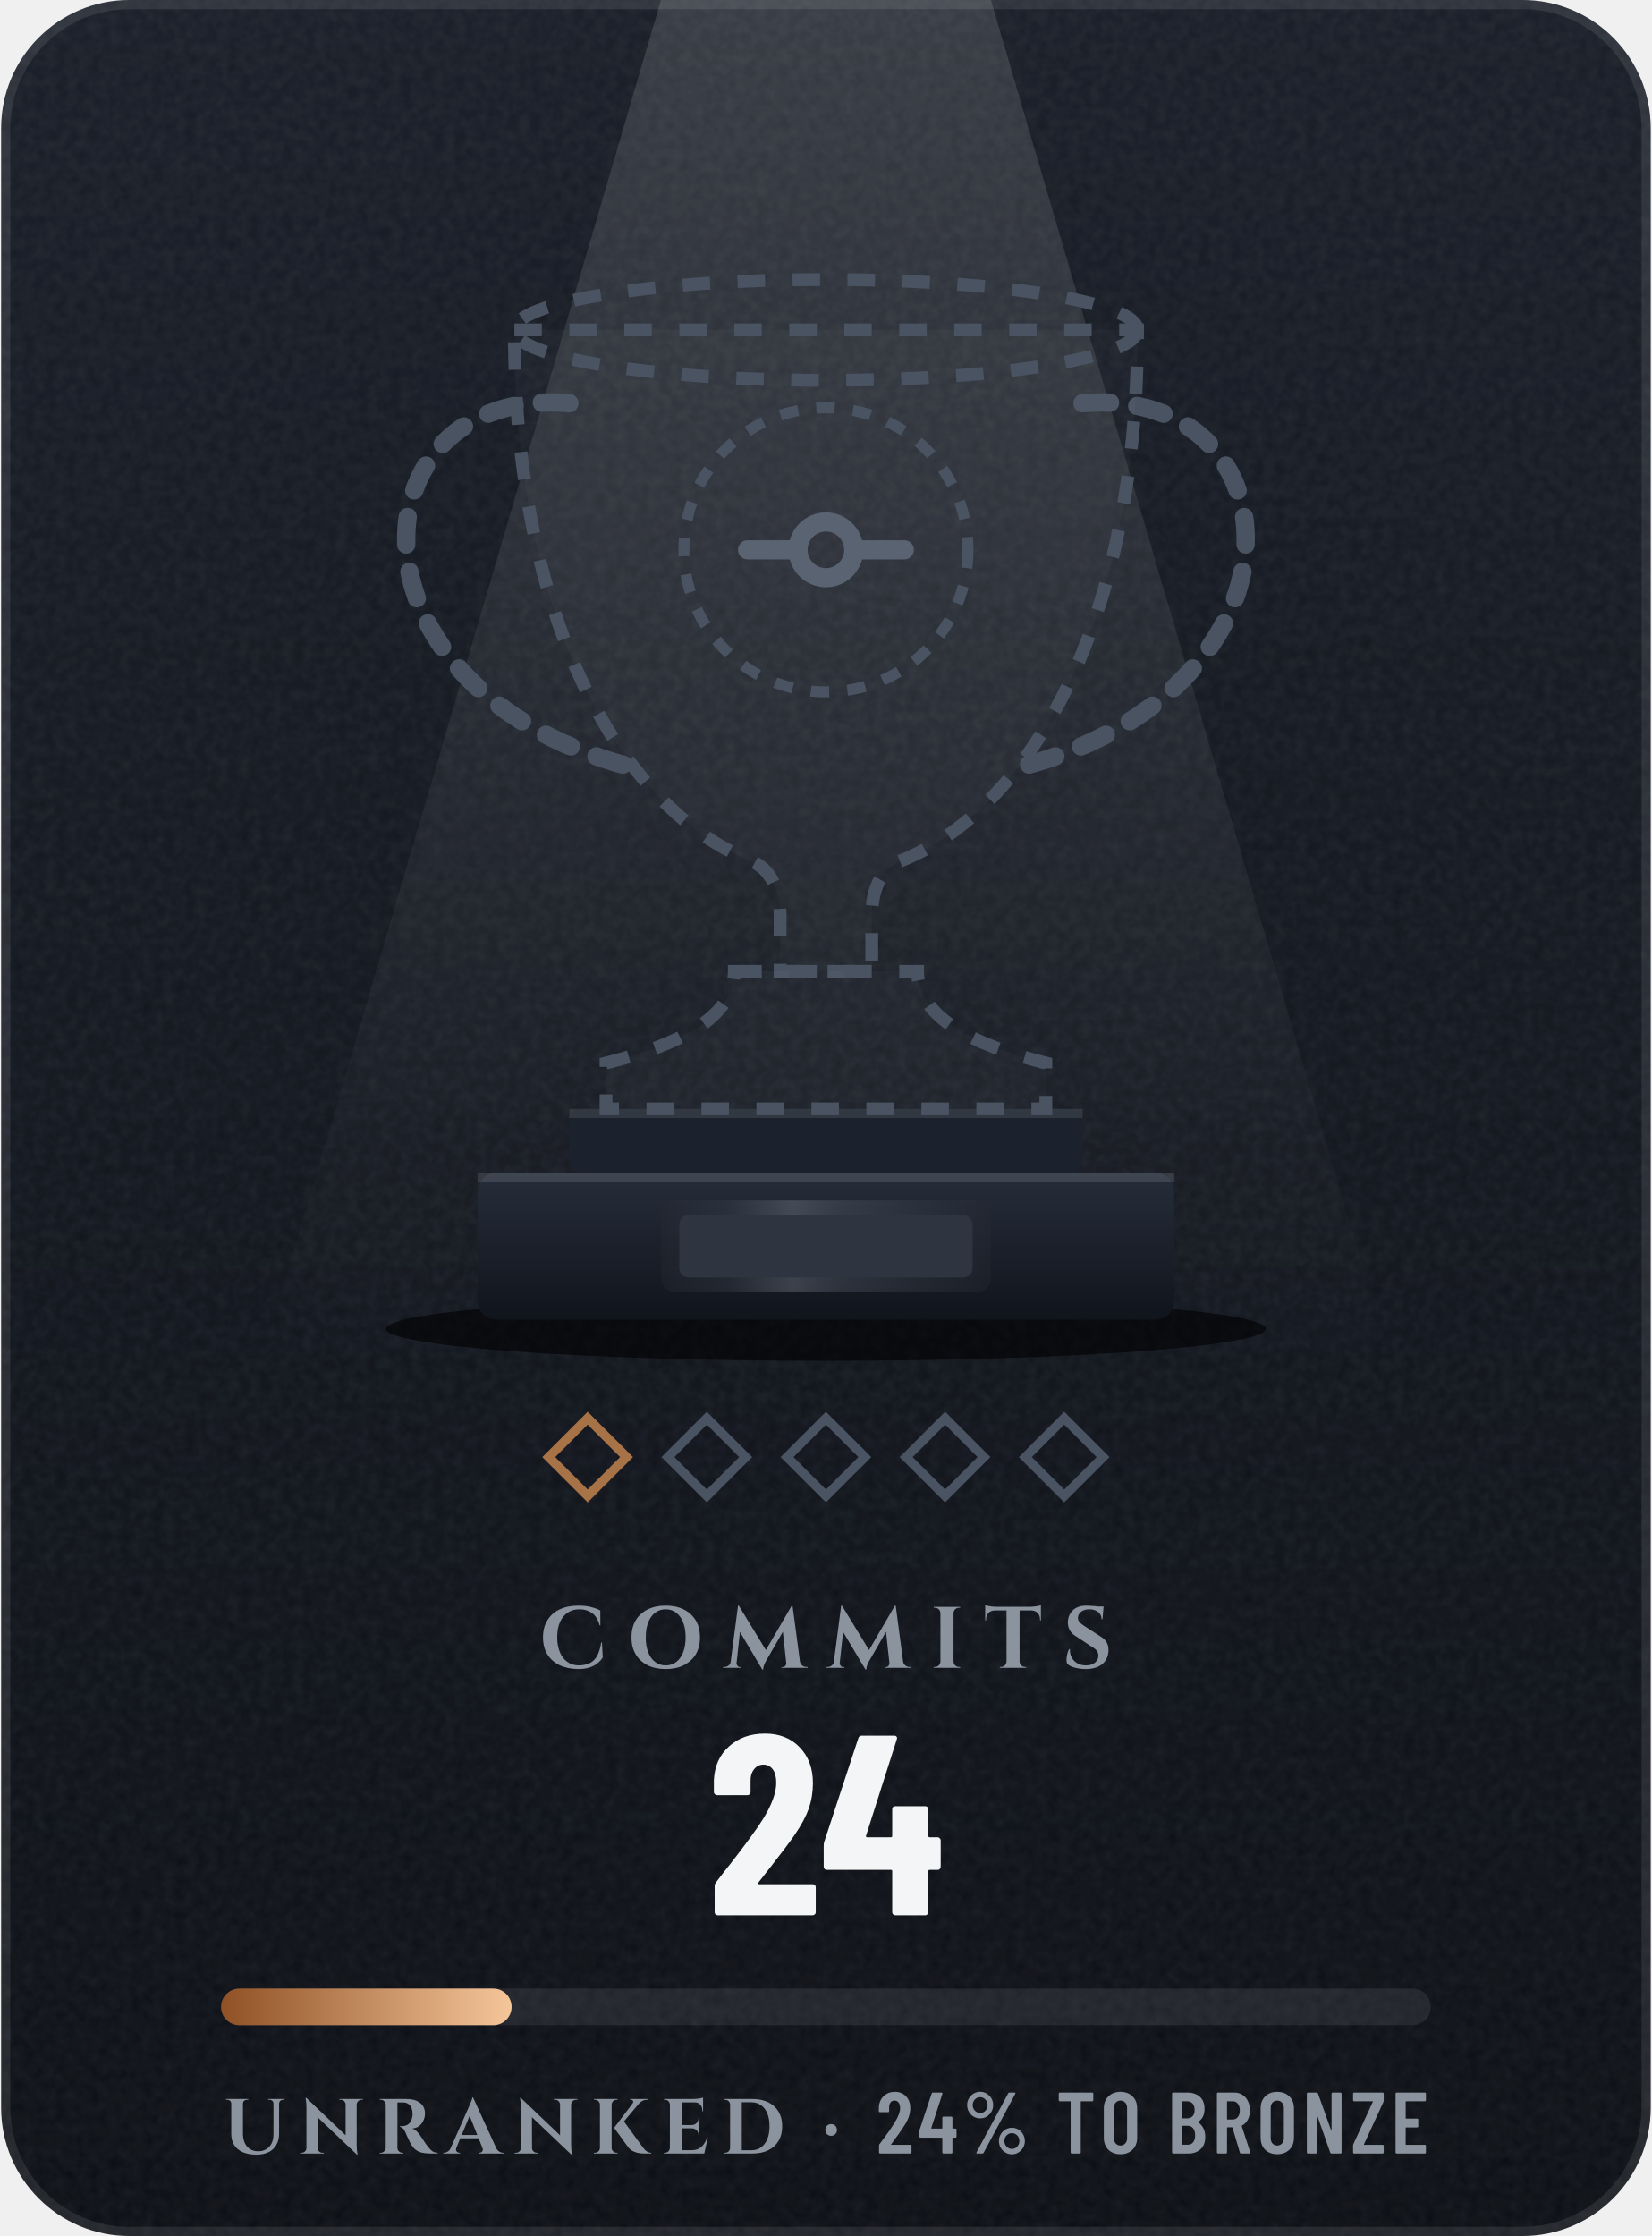
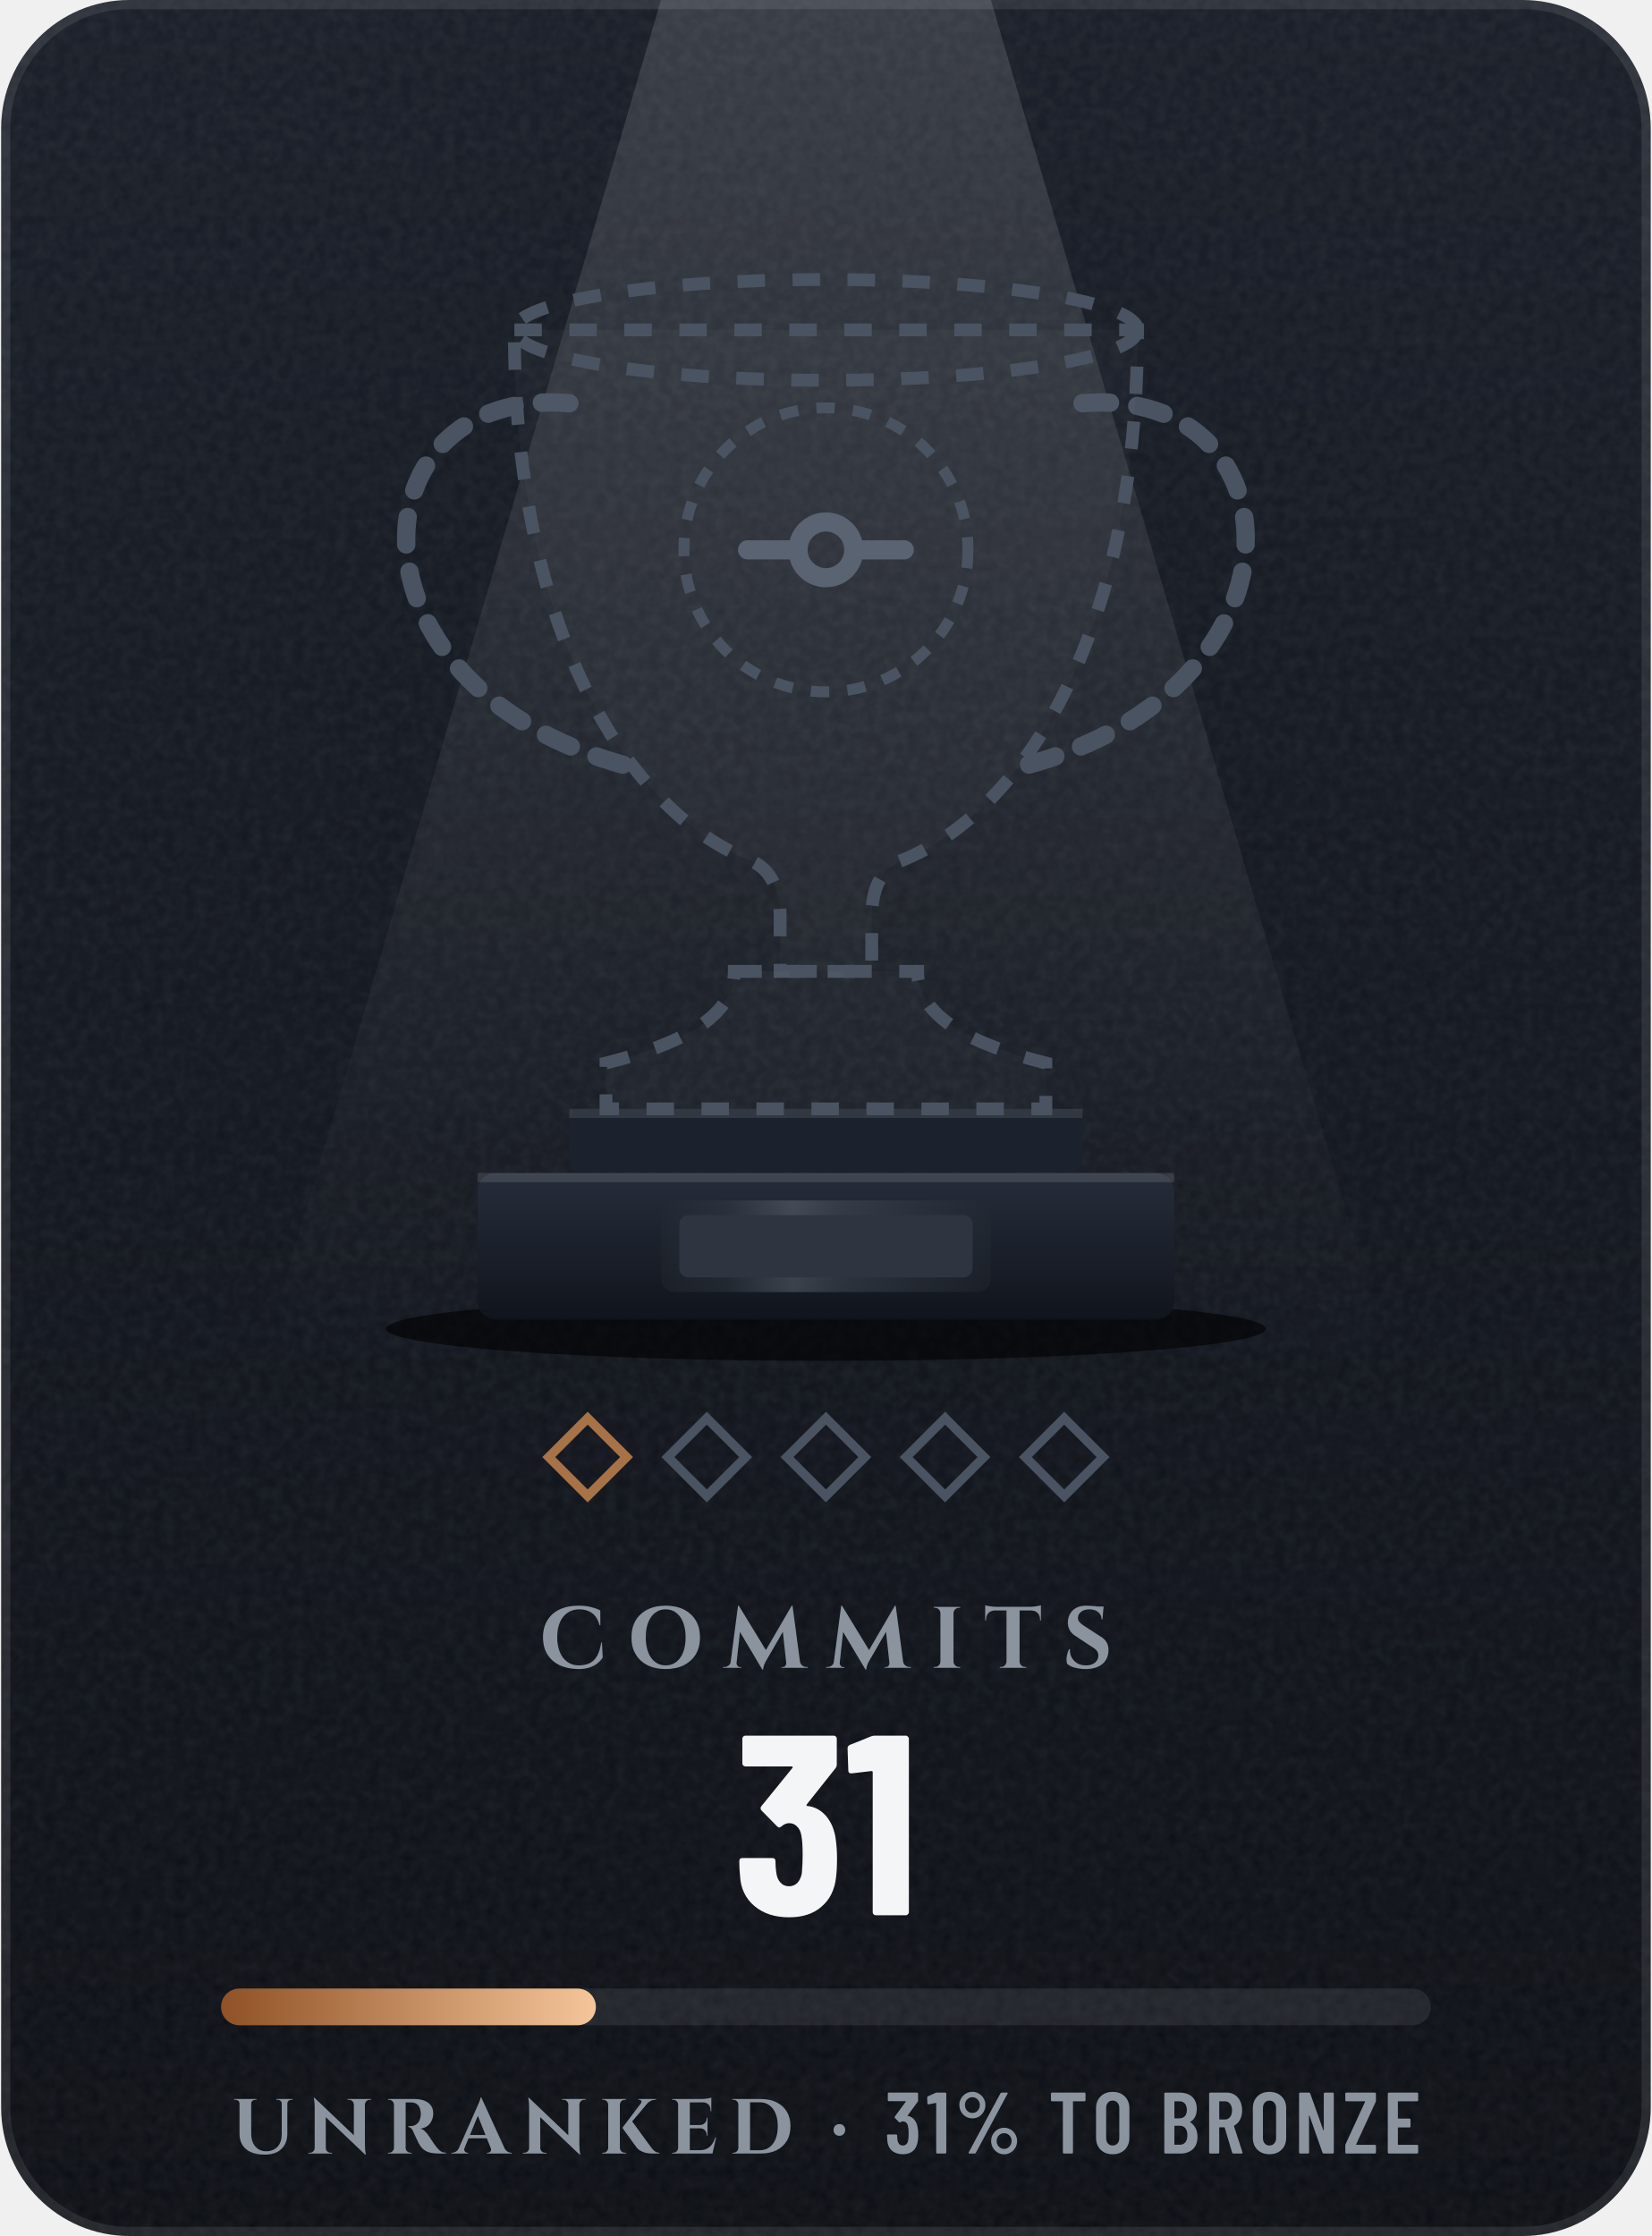
- <svg xmlns="http://www.w3.org/2000/svg" width="164" height="222" viewBox="0 0 180 244" role="img" aria-label="Commits trophy: Unranked, 24, 24% to Bronze">
+ <svg xmlns="http://www.w3.org/2000/svg" width="164" height="222" viewBox="0 0 180 244" role="img" aria-label="Commits trophy: Unranked, 31, 31% to Bronze">
  <defs>
    <linearGradient id="bg" x1="0" y1="0" x2="0" y2="1">
      <stop offset="0" stop-color="#171C26" />
      <stop offset="1" stop-color="#0A0D13" />
    </linearGradient>
    <clipPath id="card">
      <rect width="180" height="244" rx="14" />
    </clipPath>
    <filter id="grain" x="0" y="0" width="100%" height="100%">
      <feTurbulence type="fractalNoise" baseFrequency=".85" numOctaves="2" stitchTiles="stitch" />
      <feColorMatrix values="0 0 0 0 1 0 0 0 0 1 0 0 0 0 1 0 0 0 .07 0" />
    </filter>
    <radialGradient id="glow" cx=".5" cy=".5" r=".5">
      <stop offset="0" stop-color="#5A626D" stop-opacity="0" />
      <stop offset="1" stop-color="#5A626D" stop-opacity="0" />
    </radialGradient>
    <linearGradient id="mh" x1="0" y1="0" x2="1" y2="0">
      <stop offset="0" stop-color="#252A32" />
      <stop offset="0.2" stop-color="#3A414B" />
      <stop offset="0.4" stop-color="#838B96" />
      <stop offset="0.54" stop-color="#5A626D" />
      <stop offset="0.78" stop-color="#3A414B" />
      <stop offset="1" stop-color="#252A32" />
    </linearGradient>
    <linearGradient id="md" x1="0" y1="0" x2="1" y2="1">
      <stop offset="0" stop-color="#252A32" />
      <stop offset="0.2" stop-color="#3A414B" />
      <stop offset="0.4" stop-color="#838B96" />
      <stop offset="0.54" stop-color="#5A626D" />
      <stop offset="0.78" stop-color="#3A414B" />
      <stop offset="1" stop-color="#252A32" />
    </linearGradient>
    <linearGradient id="mdr" x1="1" y1="1" x2="0" y2="0">
      <stop offset="0" stop-color="#252A32" />
      <stop offset="0.2" stop-color="#3A414B" />
      <stop offset="0.4" stop-color="#838B96" />
      <stop offset="0.54" stop-color="#5A626D" />
      <stop offset="0.78" stop-color="#3A414B" />
      <stop offset="1" stop-color="#252A32" />
    </linearGradient>
    <linearGradient id="dia" x1="0" y1="0" x2="1" y2="0">
      <stop offset="0" stop-color="#6CCBFF" />
      <stop offset=".5" stop-color="#C4B2FF" />
      <stop offset="1" stop-color="#F29BDD" />
    </linearGradient>
    <linearGradient id="pb" x1="0" y1="0" x2="1" y2="0">
      <stop offset="0" stop-color="#8F5125" />
      <stop offset="1" stop-color="#F5C69A" />
    </linearGradient>
    <linearGradient id="shg" x1="0" y1="0" x2="1" y2="0">
      <stop offset="0" stop-color="#FFFFFF" stop-opacity="0" />
      <stop offset=".5" stop-color="#FFFFFF" stop-opacity=".6" />
      <stop offset="1" stop-color="#FFFFFF" stop-opacity="0" />
    </linearGradient>
    <linearGradient id="mu" gradientUnits="userSpaceOnUse" x1="38" y1="0" x2="142" y2="0">
      <stop offset="0" stop-color="#252A32" />
      <stop offset="0.2" stop-color="#3A414B" />
      <stop offset="0.4" stop-color="#838B96" />
      <stop offset="0.54" stop-color="#5A626D" />
      <stop offset="0.78" stop-color="#3A414B" />
      <stop offset="1" stop-color="#252A32" />
    </linearGradient>
    <linearGradient id="cone" x1="0" y1="0" x2="0" y2="1">
      <stop offset="0" stop-color="#FFFFFF" stop-opacity=".13" />
      <stop offset="1" stop-color="#FFFFFF" stop-opacity="0" />
    </linearGradient>
    <linearGradient id="rim" x1="0" y1="0" x2="0" y2="1">
      <stop offset="0" stop-color="#181B20" />
      <stop offset="1" stop-color="#3A414B" />
    </linearGradient>
    <linearGradient id="pl" x1="0" y1="0" x2="0" y2="1">
      <stop offset="0" stop-color="#262D3A" />
      <stop offset="1" stop-color="#10141C" />
    </linearGradient>
    <radialGradient id="en" cx=".4" cy=".35" r=".75">
      <stop offset="0" stop-color="#60C898" />
      <stop offset=".6" stop-color="#2BB675" />
      <stop offset="1" stop-color="#135235" />
    </radialGradient>
    <clipPath id="cup">
      <path d="M56 36H124C124 70 111 89 98 94C96 95 95 97 95 100V106H85V100C85 97 84 95 82 94C69 89 56 70 56 36Z" />
      <path d="M80 106H100C100 111 106 114 114 116V121H66V116C74 114 80 111 80 106Z" />
    </clipPath>
  </defs>
  <g clip-path="url(#card)">
    <rect width="180" height="244" fill="url(#bg)" />
    <rect width="180" height="244" filter="url(#grain)" />
  </g>
  <rect x=".5" y=".5" width="179" height="243" rx="13.5" fill="none" stroke="#FFFFFF" stroke-opacity=".09" />
  <path d="M72 0H108L152 150H28Z" fill="url(#cone)" />
  <circle cx="90" cy="72" r="64" fill="url(#glow)" />
  <ellipse cx="90" cy="145" rx="48" ry="3.5" fill="#000000" fill-opacity=".6" />
  <rect x="62" y="121" width="56" height="7" rx="1.5" fill="#1C222D" />
  <rect x="62" y="121" width="56" height="1" fill="#FFFFFF" fill-opacity=".1" />
  <rect x="52" y="128" width="76" height="16" rx="2" fill="url(#pl)" />
  <rect x="52" y="128" width="76" height="1" fill="#FFFFFF" fill-opacity=".12" />
  <rect x="72" y="131" width="36" height="10" rx="1.5" fill="url(#mh)" opacity="0.35" />
  <rect x="74" y="132.6" width="32" height="6.8" rx="1" fill="#2E3440" />
  <path d="M62 44C38 42 36 76 70 84M118 44C142 42 144 76 110 84" fill="none" stroke="#4A5361" stroke-width="2" stroke-dasharray="3 3" stroke-linecap="round" />
  <path d="M56 36H124C124 70 111 89 98 94C96 95 95 97 95 100V106H85V100C85 97 84 95 82 94C69 89 56 70 56 36Z" fill="#FFFFFF" fill-opacity=".025" stroke="#4A5361" stroke-width="1.4" stroke-dasharray="3 3" />
  <path d="M80 106H100C100 111 106 114 114 116V121H66V116C74 114 80 111 80 106Z" fill="#FFFFFF" fill-opacity=".025" stroke="#4A5361" stroke-width="1.4" stroke-dasharray="3 3" />
  <ellipse cx="90" cy="36" rx="34" ry="5.5" fill="none" stroke="#4A5361" stroke-width="1.4" stroke-dasharray="3 3" />
  <circle cx="90" cy="60" r="15.5" fill="none" stroke="#4A5361" stroke-width="1.2" stroke-dasharray="2 2" />
  <g transform="translate(78.6 48.6) scale(0.95)" fill="none" stroke="#5A6371" stroke-width="2.2" stroke-linecap="round" stroke-linejoin="round">
    <circle cx="12" cy="12" r="3.2" />
    <path d="M3 12h5.8M15.2 12H21" />
  </g>
  <rect x="-3" y="-3" width="6" height="6" transform="translate(64 159) rotate(45)" fill="none" stroke="#CC8850" stroke-opacity=".8" />
  <rect x="-3" y="-3" width="6" height="6" transform="translate(77 159) rotate(45)" fill="none" stroke="#4A5361" stroke-opacity="1" />
  <rect x="-3" y="-3" width="6" height="6" transform="translate(90 159) rotate(45)" fill="none" stroke="#4A5361" stroke-opacity="1" />
  <rect x="-3" y="-3" width="6" height="6" transform="translate(103 159) rotate(45)" fill="none" stroke="#4A5361" stroke-opacity="1" />
  <rect x="-3" y="-3" width="6" height="6" transform="translate(116 159) rotate(45)" fill="none" stroke="#4A5361" stroke-opacity="1" />
  <g transform="translate(58.7 182) scale(0.0095 -0.0095)" fill="#8B949E">
    <use href="#s67" x="0" />
    <use href="#s79" x="1012" />
    <use href="#s77" x="2122" />
    <use href="#s77" x="3307" />
    <use href="#s73" x="4491" />
    <use href="#s84" x="5110" />
    <use href="#s83" x="6008" />
  </g>
-   <g transform="translate(77.1 209) scale(0.028 -0.028)" fill="#F3F5F7">
-     <use href="#n50" x="0" />
-     <use href="#n52" x="438" />
+   <g transform="translate(79.9 209) scale(0.028 -0.028)" fill="#F3F5F7">
+     <use href="#n51" x="0" />
+     <use href="#n49" x="436" />
  </g>
  <rect x="24" y="217" width="132" height="4" rx="2" fill="#FFFFFF" fill-opacity=".08" />
-   <rect x="24" y="217" width="31.7" height="4" rx="2" fill="url(#pb)" />
-   <g transform="translate(24.2 235) scale(0.0085 -0.0085)" fill="#8B949E">
+   <rect x="24" y="217" width="40.9" height="4" rx="2" fill="url(#pb)" />
+   <g transform="translate(25.1 235) scale(0.0085 -0.0085)" fill="#8B949E">
    <use href="#s85" x="0" />
    <use href="#s78" x="962" />
    <use href="#s82" x="1968" />
    <use href="#s65" x="2857" />
    <use href="#s78" x="3715" />
    <use href="#s75" x="4721" />
    <use href="#s69" x="5619" />
    <use href="#s68" x="6392" />
  </g>
-   <g transform="translate(89.6 235) scale(0.009 -0.009)" fill="#8B949E">
+   <g transform="translate(90.5 235) scale(0.009 -0.009)" fill="#8B949E">
    <use href="#m183" x="0" />
  </g>
-   <g transform="translate(95.5 235) scale(0.0095 -0.0095)" fill="#8B949E">
-     <use href="#m50" x="0" />
-     <use href="#m52" x="478" />
-     <use href="#m37" x="989" />
-     <use href="#m84" x="2067" />
-     <use href="#m79" x="2571" />
-     <use href="#m66" x="3343" />
-     <use href="#m82" x="3858" />
-     <use href="#m79" x="4372" />
-     <use href="#m78" x="4891" />
-     <use href="#m90" x="5451" />
-     <use href="#m69" x="5910" />
+   <g transform="translate(96.4 235) scale(0.0095 -0.0095)" fill="#8B949E">
+     <use href="#m51" x="0" />
+     <use href="#m49" x="479" />
+     <use href="#m37" x="805" />
+     <use href="#m84" x="1883" />
+     <use href="#m79" x="2387" />
+     <use href="#m66" x="3159" />
+     <use href="#m82" x="3674" />
+     <use href="#m79" x="4188" />
+     <use href="#m78" x="4707" />
+     <use href="#m90" x="5267" />
+     <use href="#m69" x="5726" />
  </g>
  <defs>
    <path id="m37" d="M54 557Q54 598 74 633Q94 668 128 688Q163 709 204 709Q244 709 278 688Q313 668 333 633Q353 598 353 557Q353 515 333 480Q313 445 279 424Q245 404 204 404Q163 404 128 424Q94 445 74 480Q54 515 54 557ZM162 14 526 692Q530 700 541 700H599Q606 700 608 696Q610 692 607 686L243 8Q239 0 228 0H170Q163 0 161 4Q159 8 162 14ZM289 557Q289 594 264 620Q239 647 204 647Q168 647 143 621Q118 595 118 557Q118 519 143 492Q168 466 204 466Q240 466 264 492Q289 519 289 557ZM419 144Q419 185 439 220Q459 255 493 276Q527 296 568 296Q609 296 643 276Q677 255 697 220Q717 185 717 144Q717 102 697 67Q677 32 643 12Q609 -9 568 -9Q527 -9 493 12Q459 32 439 67Q419 102 419 144ZM654 144Q654 182 629 208Q604 234 568 234Q532 234 507 208Q482 182 482 144Q482 106 507 80Q532 53 568 53Q604 53 629 80Q654 106 654 144Z" />
-     <path id="m50" d="M173 100H392Q397 100 400 96Q404 93 404 88V12Q404 7 400 4Q397 0 392 0H43Q38 0 34 4Q31 7 31 12V92Q31 101 36 107L75 160Q114 212 152 266Q189 320 215 363Q273 459 273 522Q273 562 256 585Q238 608 209 608Q180 608 163 586Q146 563 147 526V487Q147 482 144 478Q140 475 135 475H41Q36 475 32 478Q29 482 29 487V530Q33 610 84 659Q134 708 214 708Q293 708 342 656Q390 605 390 521Q390 471 373 422Q356 373 319 317Q294 277 260 229Q225 181 214 166Q184 126 170 106Q168 104 169 102Q170 100 173 100Z" />
-     <path id="m52" d="M443 275V194Q443 189 440 186Q436 182 431 182H401Q396 182 396 177V12Q396 7 392 4Q389 0 384 0H292Q287 0 284 4Q280 7 280 12V177Q280 182 275 182H29Q24 182 20 186Q17 189 17 194V259Q17 268 19 274L158 690Q161 700 171 700H271Q277 700 280 696Q283 693 281 686L153 293Q152 287 157 287H275Q280 287 280 292V412Q280 417 284 420Q287 424 292 424H384Q389 424 392 420Q396 417 396 412V292Q396 287 401 287H431Q436 287 440 284Q443 280 443 275Z" />
+     <path id="m49" d="M122 700H218Q223 700 226 696Q230 693 230 688V12Q230 7 226 4Q223 0 218 0H126Q121 0 118 4Q114 7 114 12V576Q114 578 112 580Q111 582 109 581L27 565H24Q13 565 13 576L10 643Q10 653 18 657L107 697Q114 700 122 700Z" />
+     <path id="m51" d="M387 218Q387 169 380 134Q368 66 326 29Q283 -8 210 -8Q134 -8 86 32Q38 73 32 143Q30 165 28 207Q28 219 40 219H132Q144 219 144 207Q146 173 148 156Q153 125 169 108Q185 92 210 92Q234 92 250 108Q266 123 271 152Q276 182 276 230Q276 281 269 315Q263 341 248 355Q233 369 210 369Q195 369 183 360Q177 356 174 356Q172 356 166 360L119 408Q115 412 115 417Q115 421 118 425L243 595Q245 597 244 599Q242 601 239 601H49Q44 601 40 604Q37 608 37 613V688Q37 693 40 696Q44 700 49 700H373Q378 700 382 696Q385 693 385 688V609Q385 602 380 594L266 438Q262 432 268 431Q309 426 338 392Q368 358 378 307Q387 267 387 218Z" />
    <path id="m66" d="M242 0H66Q61 0 58 4Q54 7 54 12V688Q54 693 58 696Q61 700 66 700H224Q319 700 373 652Q427 604 427 512Q427 409 354 365Q349 362 352 359Q391 334 413 292Q435 250 435 192Q435 100 382 50Q328 0 242 0ZM170 595V409Q170 404 175 404H226Q267 404 290 429Q313 454 313 500Q313 548 290 574Q267 600 226 600H175Q170 600 170 595ZM319 208Q319 260 296 290Q273 319 233 319H175Q170 319 170 314V106Q170 101 175 101H233Q273 101 296 129Q319 157 319 208Z" />
    <path id="m69" d="M391 600H175Q170 600 170 595V406Q170 401 175 401H303Q308 401 312 398Q315 394 315 389V312Q315 307 312 304Q308 300 303 300H175Q170 300 170 295V105Q170 100 175 100H391Q396 100 400 96Q403 93 403 88V12Q403 7 400 4Q396 0 391 0H66Q61 0 58 4Q54 7 54 12V688Q54 693 58 696Q61 700 66 700H391Q396 700 400 696Q403 693 403 688V612Q403 607 400 604Q396 600 391 600Z" />
    <path id="m78" d="M350 700H441Q446 700 450 696Q453 693 453 688V12Q453 7 450 4Q446 0 441 0H336Q326 0 323 10L174 434Q173 437 170 436Q168 436 168 433L169 12Q169 7 166 4Q162 0 157 0H66Q61 0 58 4Q54 7 54 12V688Q54 693 58 696Q61 700 66 700H169Q179 700 182 690L332 269Q333 266 336 266Q338 267 338 270V688Q338 693 342 696Q345 700 350 700Z" />
    <path id="m79" d="M42 182V518Q42 604 94 656Q147 708 233 708Q319 708 372 656Q425 604 425 518V182Q425 96 372 44Q319 -8 233 -8Q147 -8 94 44Q42 96 42 182ZM309 177V523Q309 561 288 584Q267 608 233 608Q199 608 178 584Q158 561 158 523V177Q158 139 178 116Q199 92 233 92Q267 92 288 116Q309 139 309 177Z" />
    <path id="m82" d="M318 10 233 297Q231 301 228 301H175Q170 301 170 296V12Q170 7 166 4Q163 0 158 0H66Q61 0 58 4Q54 7 54 12V688Q54 693 58 696Q61 700 66 700H254Q307 700 348 674Q388 649 410 602Q433 556 433 496Q433 434 409 389Q385 344 342 321Q338 320 339 315L437 14Q438 12 438 9Q438 0 427 0H331Q321 0 318 10ZM170 595V396Q170 391 175 391H236Q272 391 294 419Q317 447 317 495Q317 543 294 572Q272 600 236 600H175Q170 600 170 595Z" />
    <path id="m84" d="M425 688V612Q425 607 422 604Q418 600 413 600H286Q281 600 281 595V12Q281 7 278 4Q274 0 269 0H177Q172 0 168 4Q165 7 165 12V595Q165 600 160 600H40Q35 600 32 604Q28 607 28 612V688Q28 693 32 696Q35 700 40 700H413Q418 700 422 696Q425 693 425 688Z" />
    <path id="m90" d="M25 12V92Q25 100 28 107L252 594Q253 596 252 598Q251 600 249 600H37Q32 600 28 604Q25 607 25 612V688Q25 693 28 696Q32 700 37 700H365Q370 700 374 696Q377 693 377 688V608Q377 601 374 593L150 106Q149 104 150 102Q151 100 153 100H365Q370 100 374 96Q377 93 377 88V12Q377 7 374 4Q370 0 365 0H37Q32 0 28 4Q25 7 25 12Z" />
    <path id="m183" d="M37 286Q37 317 57 337Q77 357 108 357Q139 357 158 337Q178 317 178 286Q178 255 158 235Q138 215 108 215Q77 215 57 235Q37 255 37 286Z" />
-     <path id="n50" d="M200 121H409Q414 121 418 118Q421 114 421 109V12Q421 7 418 4Q414 0 409 0H39Q34 0 30 4Q27 7 27 12V113Q27 122 32 128Q72 181 88 200Q176 313 213 371Q267 457 267 516Q267 550 254 568Q240 587 217 587Q194 587 180 568Q166 550 167 521V480Q167 475 164 472Q160 468 155 468H36Q31 468 28 472Q24 475 24 480V527Q28 609 83 658Q138 708 223 708Q307 708 358 655Q410 602 410 515Q410 463 394 416Q377 369 340 315Q312 274 244 187L197 127Q195 125 196 123Q197 121 200 121Z" />
-     <path id="n52" d="M470 292V189Q470 184 466 180Q463 177 458 177H427Q422 177 422 172V12Q422 7 418 4Q415 0 410 0H293Q288 0 284 4Q281 7 281 12V172Q281 177 276 177H26Q21 177 18 180Q14 184 14 189V271Q14 280 16 286L149 690Q152 700 162 700H289Q295 700 298 696Q301 693 299 686L179 310Q178 304 183 304H276Q281 304 281 309V413Q281 418 284 422Q288 425 293 425H410Q415 425 418 422Q422 418 422 413V309Q422 304 427 304H458Q463 304 466 300Q470 297 470 292Z" />
+     <path id="n49" d="M115 700H236Q241 700 244 696Q248 693 248 688V12Q248 7 244 4Q241 0 236 0H119Q114 0 110 4Q107 7 107 12V558Q107 562 102 562L25 553H23Q12 553 12 564L9 650Q9 660 18 664L100 697Q108 700 115 700Z" />
+     <path id="n51" d="M404 222Q404 178 400 147Q392 75 344 34Q297 -8 217 -8Q134 -8 82 36Q30 80 26 153Q23 180 23 211Q23 223 35 223H152Q164 223 164 211Q164 188 167 168Q170 142 183 128Q196 113 217 113Q237 113 250 127Q263 141 267 165Q270 200 270 237Q270 284 265 311Q261 334 248 346Q236 359 217 359Q202 359 187 346Q181 342 179 342Q175 342 170 347L110 408Q106 412 106 417Q106 421 109 425L230 574Q232 576 231 578Q230 580 227 580H47Q42 580 38 584Q35 587 35 592V688Q35 693 38 696Q42 700 47 700H391Q396 700 400 696Q403 693 403 688V588Q403 580 398 573L286 432Q285 430 285 428Q285 426 287 426Q331 422 362 386Q392 350 399 296Q404 258 404 222Z" />
    <path id="s65" d="M354 720 656 60Q671 36 690 25Q714 10 737 10H745V0H427V10H436Q456 10 471 26Q486 43 474 73L425 196H190L138 69Q132 52 136 39Q141 25 153 18Q165 10 177 10H186V0H-28V10H-19Q4 10 29 25Q48 36 62 60L296 589Q299 595 306 612Q314 628 322 649Q331 670 338 690Q345 709 345 720ZM208 238H408L310 484Z" />
    <path id="s67" d="M722 292 731 120Q709 83 672 53Q635 23 580 4Q525 -14 450 -14Q328 -13 236 30Q145 74 95 155Q45 236 45 351Q45 463 94 544Q143 626 234 670Q326 714 453 714Q533 714 596 698Q660 682 703 659L704 488H695Q668 587 607 630Q546 672 464 672Q384 672 327 633Q270 594 239 523Q208 452 208 353Q208 254 238 182Q267 110 322 70Q376 30 450 28Q527 28 580 53Q633 78 666 136Q698 194 714 292Z" />
    <path id="s68" d="M405 700Q523 700 609 658Q695 615 742 536Q788 458 788 350Q788 242 742 164Q695 85 609 42Q523 0 405 0H42V10H55Q81 10 100 28Q118 47 119 73V627Q119 653 100 672Q81 690 55 690H43L42 700ZM269 658V42H393Q465 42 517 80Q569 117 597 186Q625 255 625 350Q625 445 597 514Q569 583 517 620Q465 658 393 658Z" />
    <path id="s69" d="M606 205 560 0H42V10H55Q81 10 100 28Q118 47 119 73V627Q118 653 100 672Q81 690 55 690H42V700H423Q445 700 470 703Q494 706 515 710Q536 714 545 718V543H535V555Q535 601 508 629Q484 653 447 657H269V366H401Q438 367 462 392Q486 416 486 453V460H496V230H486V238Q486 275 462 299Q438 323 401 324H269V43H400Q450 43 488 62Q526 82 553 118Q580 155 596 205Z" />
    <path id="s73" d="M119 73V627Q118 653 100 672Q81 690 55 690H42V700H346V690H333Q307 690 288 672Q270 653 269 627V73Q270 47 288 28Q307 10 333 10H346V0H42V10H55Q81 10 100 28Q118 47 119 73Z" />
    <path id="s75" d="M119 73V627Q118 653 100 672Q81 690 55 690H42V700H346V690H333Q307 690 288 672Q270 653 269 627V73Q270 47 288 28Q307 10 333 10H346V0H42V10H55Q81 10 100 28Q118 47 119 73ZM734 700V691H730Q697 691 669 678Q645 666 627 650L427 412L675 72Q698 42 722 26Q746 11 777 10V0H695Q684 0 658 1Q633 2 601 9Q569 16 536 34Q504 51 480 83Q475 90 460 110Q445 130 425 158Q405 186 384 216Q362 245 343 271Q324 297 313 314L301 330L540 646Q551 662 543 676Q535 691 515 691H505V700Z" />
    <path id="s77" d="M780 714H789L875 68Q881 42 900 27Q921 10 947 10H963V0H663V9H678Q695 9 706 22Q717 36 717 52V55L678 414L491 90L481 73Q471 55 462 30Q452 5 452 -20H442L185 412L146 55V52Q146 36 158 22Q169 9 185 9H200V0H-9V10H7Q34 10 55 27Q73 40 78 64L163 714H172L483 204Z" />
    <path id="s78" d="M108 715 613 234V629Q612 655 594 672Q577 690 551 690H532V700H835V690H817Q792 690 774 672Q756 655 755 629V114Q755 77 758 48Q761 18 764 2L767 -14H758L252 467L253 71Q253 46 271 28Q289 10 314 10H333V0H30V10H49Q74 10 92 28Q110 46 110 71V590Q110 646 104 681L98 715Z" />
    <path id="s79" d="M442 714Q562 714 650 670Q739 625 788 544Q836 463 836 350Q836 238 788 156Q739 75 650 30Q562 -14 442 -14Q322 -14 234 30Q145 75 97 156Q49 237 49 350Q49 462 97 544Q145 625 234 670Q322 714 442 714ZM442 28Q513 28 564 68Q615 107 643 179Q671 251 671 350Q671 449 643 521Q615 593 564 632Q513 672 442 672Q372 672 320 632Q269 593 241 521Q213 449 213 350Q213 251 241 179Q269 107 320 68Q372 28 442 28Z" />
    <path id="s82" d="M122 73V627Q121 653 102 672Q84 690 58 690H45V700H388Q433 700 476 690Q519 680 552 658Q586 636 606 600Q626 564 626 511Q626 469 608 428Q591 386 555 356Q519 327 462 321Q494 311 520 285Q547 259 564 233Q565 231 576 215Q586 199 602 176Q617 152 634 128Q651 104 665 86Q687 59 705 42Q723 26 743 18Q763 11 789 10V0H691Q637 0 593 10Q549 19 515 42Q481 65 456 104Q448 116 438 134Q429 153 419 174Q409 195 400 214Q390 234 383 250Q376 266 373 275Q360 307 342 323Q325 339 305 342V352H336Q363 352 388 363Q414 374 434 399Q454 424 462 468Q464 477 466 489Q467 501 466 516Q463 588 430 622Q397 655 348 656Q334 657 318 656Q301 656 288 656H272V73Q272 47 291 28Q310 10 336 10H348V0H45V10H58Q84 10 102 28Q121 47 122 73Z" />
    <path id="s83" d="M277 714Q297 714 326 712Q356 710 388 707Q399 705 409 704H476L475 692Q475 692 475 692L463 557H453Q453 609 414 640Q376 672 312 672Q254 672 218 644Q183 616 181 576Q180 546 200 524Q220 502 251 483L442 359Q488 333 512 291Q535 249 532 193Q527 95 457 40Q387 -14 267 -14Q223 -14 182 -6Q140 1 108 14Q76 28 57 47Q49 69 50 100Q51 131 60 163Q68 195 81 216H90Q86 165 108 122Q131 78 174 52Q218 27 278 28Q344 29 380 62Q416 94 416 140Q416 171 398 196Q379 221 337 244L162 360Q109 390 85 437Q61 484 66 539Q71 591 97 630Q123 670 168 692Q214 714 277 714Z" />
    <path id="s84" d="M654 719V544L644 545V556Q644 603 616 630Q589 658 542 659H409V73Q410 47 428 28Q447 10 473 10H486V0H182V10H195Q221 10 240 28Q258 47 259 73V659H125Q79 658 52 630Q24 603 24 556V545L14 544V719Q24 715 44 711Q65 707 90 704Q115 701 136 701H532Q554 701 578 704Q603 707 624 711Q645 715 654 719Z" />
    <path id="s85" d="M326 700V690H310Q288 690 272 676Q257 662 257 640V260Q257 189 280 137Q304 85 348 57Q391 29 451 29Q512 29 556 56Q601 82 625 131Q649 180 649 247V640Q649 662 634 676Q618 690 596 690H580V700H790V690H774Q752 690 736 676Q721 662 721 640V253Q721 171 686 111Q652 51 588 18Q523 -14 432 -14Q326 -14 253 18Q180 51 144 110Q107 170 107 252V640Q107 662 92 676Q76 690 54 690H38V700Z" />
  </defs>
</svg>
